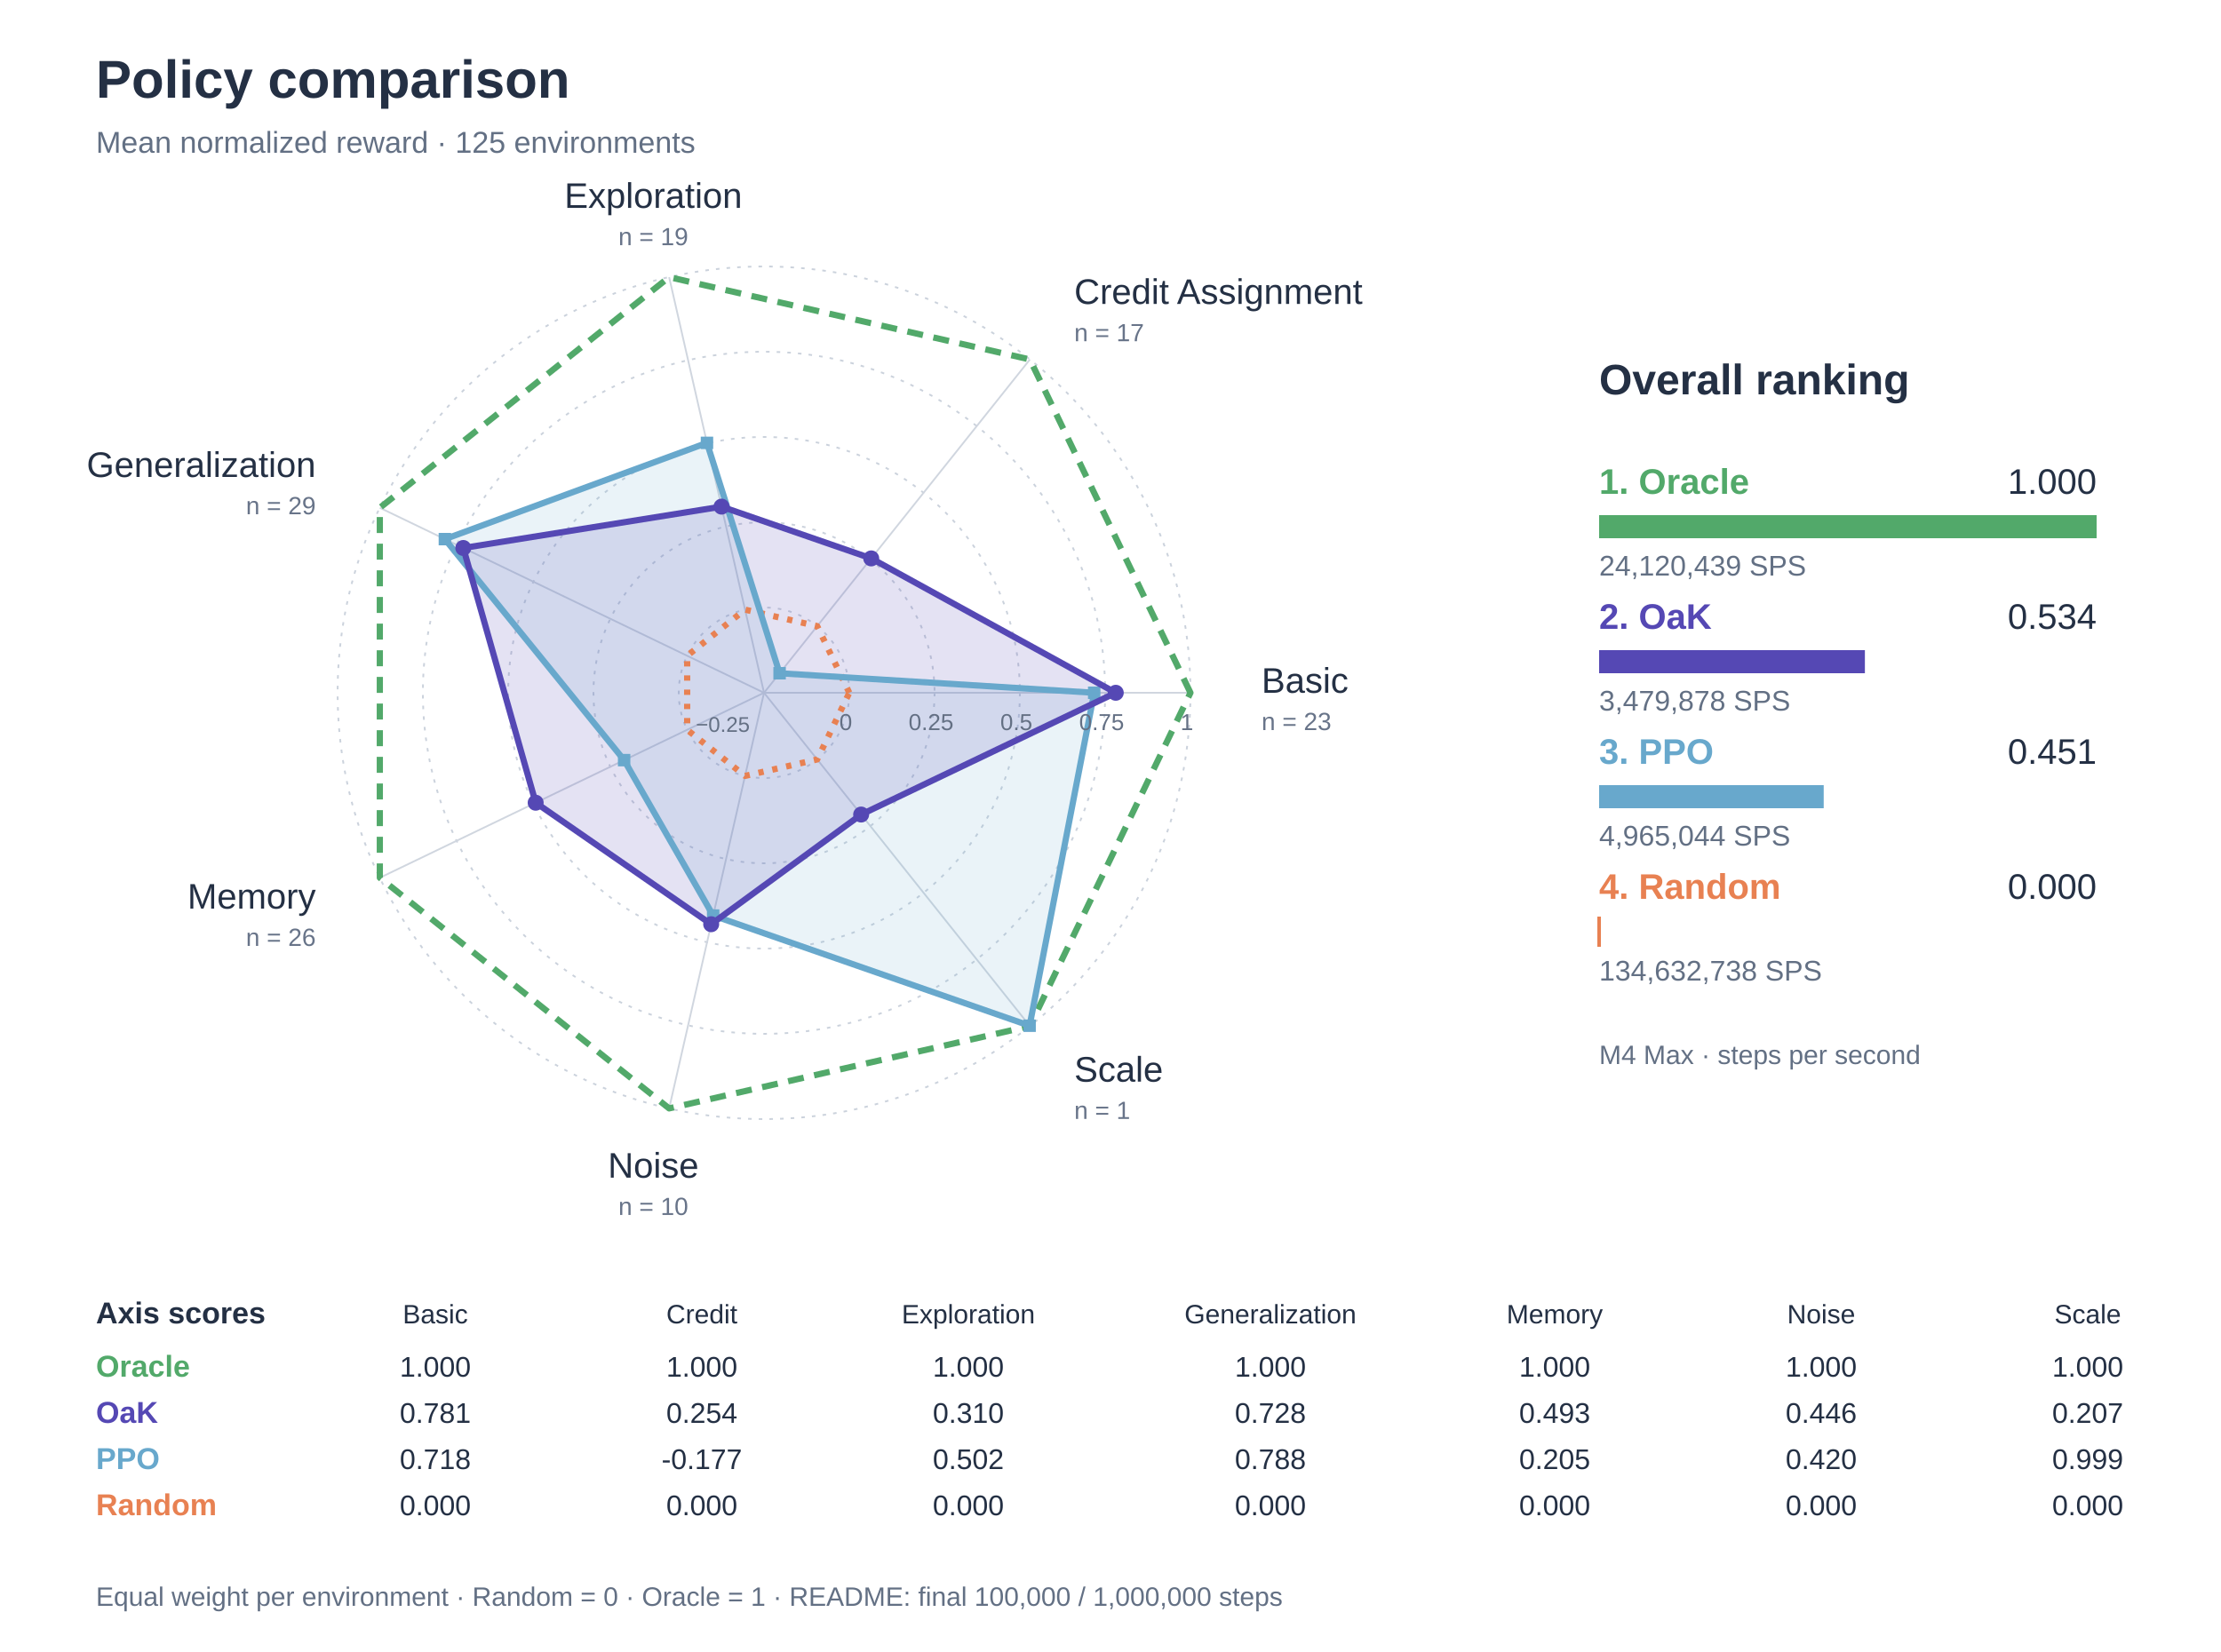
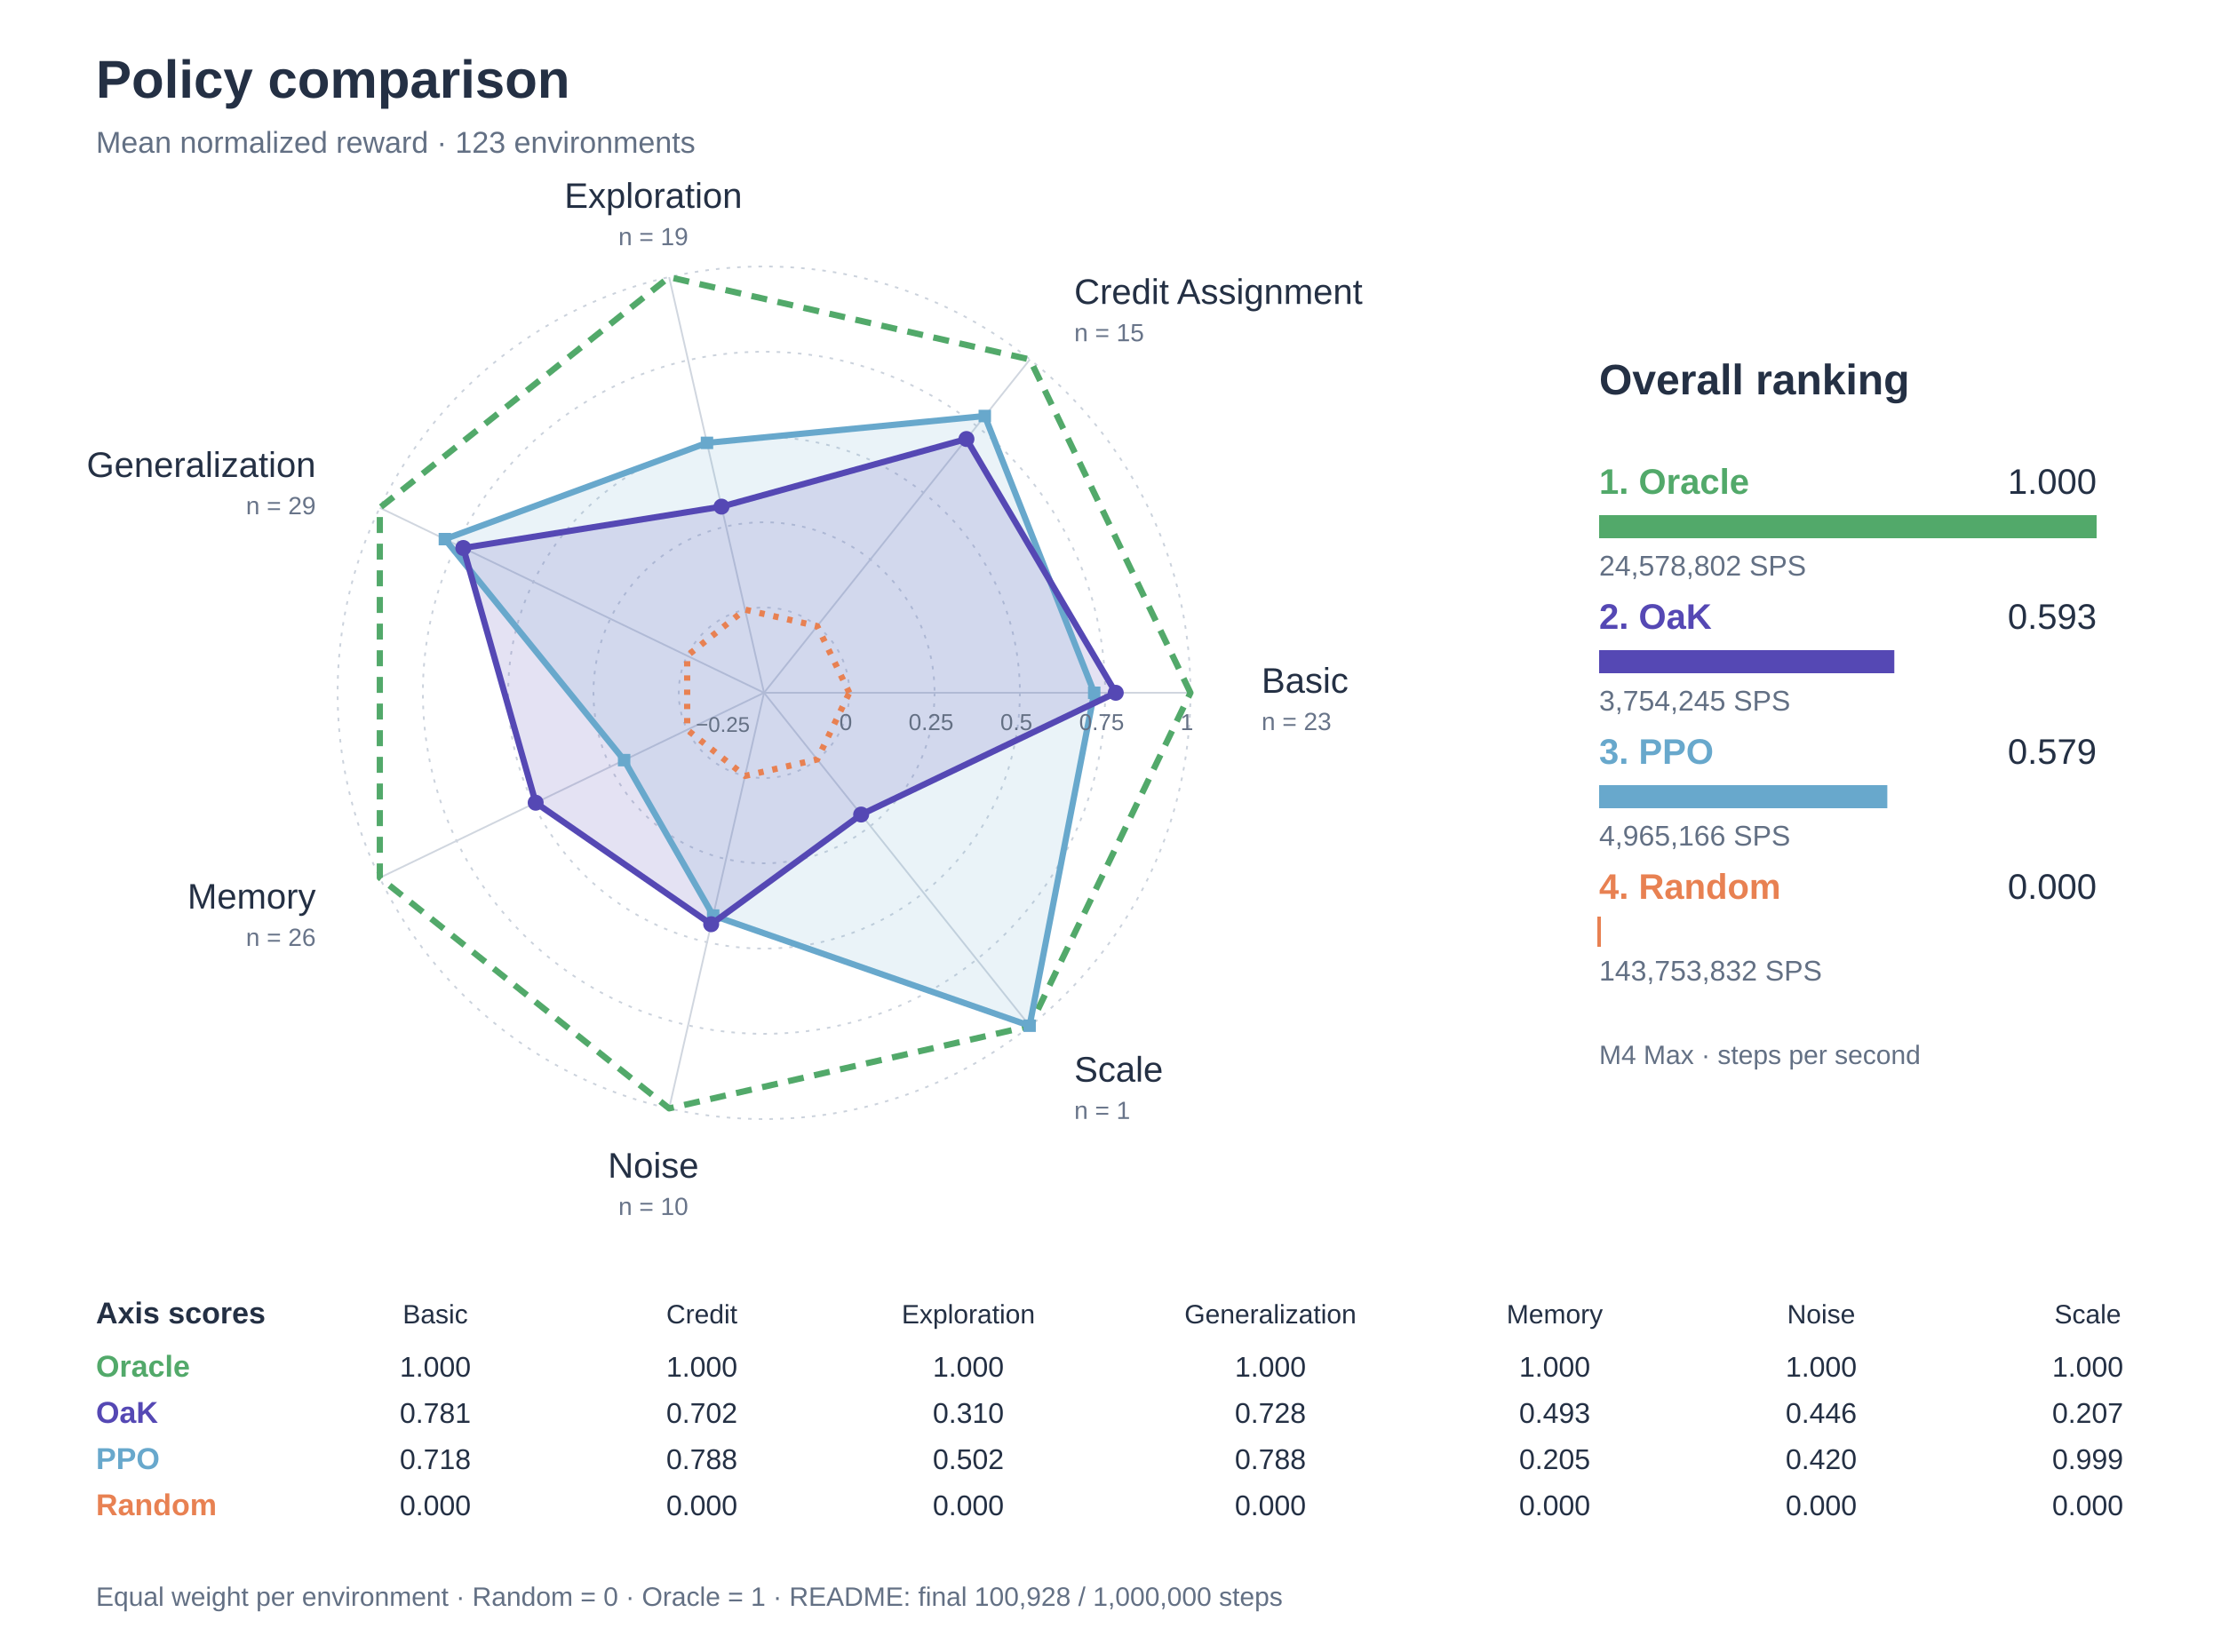
<svg xmlns="http://www.w3.org/2000/svg" width="1250" height="930" viewBox="0 0 1250 930" role="img" aria-labelledby="title desc">
  <rect width="1250" height="930" fill="#ffffff" />
  <g font-family="Arial, Helvetica, sans-serif" fill="#243044">
    <text x="54" y="55" font-size="30" fill="#243044" text-anchor="start" font-weight="600">Policy comparison</text>
-     <text x="54" y="86" font-size="17" fill="#637084" text-anchor="start" font-weight="400">Mean normalized reward · 125 environments</text>
+     <text x="54" y="86" font-size="17" fill="#637084" text-anchor="start" font-weight="400">Mean normalized reward · 123 environments</text>
    <circle cx="430" cy="390" r="48.0" fill="none" stroke="#cbd2dc" stroke-width="1" stroke-dasharray="2 4" />
    <circle cx="430" cy="390" r="96.0" fill="none" stroke="#cbd2dc" stroke-width="1" stroke-dasharray="2 4" />
    <circle cx="430" cy="390" r="144.0" fill="none" stroke="#cbd2dc" stroke-width="1" stroke-dasharray="2 4" />
    <circle cx="430" cy="390" r="192.0" fill="none" stroke="#cbd2dc" stroke-width="1" stroke-dasharray="2 4" />
    <circle cx="430" cy="390" r="240.0" fill="none" stroke="#cbd2dc" stroke-width="1" stroke-dasharray="2 4" />
    <path d="M 430 390 L 670.0 390.0" stroke="#d0d6df" stroke-width="1" />
    <path d="M 430 390 L 579.638 202.36" stroke="#d0d6df" stroke-width="1" />
    <path d="M 430 390 L 376.595 156.017" stroke="#d0d6df" stroke-width="1" />
    <path d="M 430 390 L 213.767 285.868" stroke="#d0d6df" stroke-width="1" />
    <path d="M 430 390 L 213.767 494.132" stroke="#d0d6df" stroke-width="1" />
    <path d="M 430 390 L 376.595 623.983" stroke="#d0d6df" stroke-width="1" />
    <path d="M 430 390 L 579.638 577.64" stroke="#d0d6df" stroke-width="1" />
-     <polygon points="615.83,390.00 438.77,379.01 397.89,249.32 250.38,303.50 351.26,427.92 401.37,515.42 579.47,577.43" fill="#68a8cc" fill-opacity="0.14" stroke="none" />
-     <polygon points="627.96,390.00 490.33,314.35 406.08,285.21 260.75,308.49 301.48,451.89 400.26,520.29 484.67,458.55" fill="#5548b4" fill-opacity="0.16" stroke="none" />
+     <polygon points="615.83,390.00 554.25,234.19 397.89,249.32 250.38,303.50 351.26,427.92 401.37,515.42 579.47,577.43" fill="#68a8cc" fill-opacity="0.14" stroke="none" />
+     <polygon points="627.96,390.00 543.93,247.14 406.08,285.21 260.75,308.49 301.48,451.89 400.26,520.29 484.67,458.55" fill="#5548b4" fill-opacity="0.16" stroke="none" />
    <polygon points="670.00,390.00 579.64,202.36 376.59,156.02 213.77,285.87 213.77,494.13 376.59,623.98 579.64,577.64" fill="none" stroke="#52a96a" stroke-width="3.5" stroke-linejoin="round" stroke-dasharray="9 6" />
    <polygon points="478.00,390.00 459.93,352.47 419.32,343.20 386.75,369.17 386.75,410.83 419.32,436.80 459.93,427.53" fill="none" stroke="#e88152" stroke-width="3.5" stroke-linejoin="round" stroke-dasharray="3 5" />
-     <polygon points="615.83,390.00 438.77,379.01 397.89,249.32 250.38,303.50 351.26,427.92 401.37,515.42 579.47,577.43" fill="none" stroke="#68a8cc" stroke-width="3.5" stroke-linejoin="round" />
+     <polygon points="615.83,390.00 554.25,234.19 397.89,249.32 250.38,303.50 351.26,427.92 401.37,515.42 579.47,577.43" fill="none" stroke="#68a8cc" stroke-width="3.5" stroke-linejoin="round" />
    <rect x="612.326" y="386.5" width="7" height="7" fill="#68a8cc" />
-     <rect x="435.266" y="375.508" width="7" height="7" fill="#68a8cc" />
+     <rect x="550.752" y="230.693" width="7" height="7" fill="#68a8cc" />
    <rect x="394.39" y="245.817" width="7" height="7" fill="#68a8cc" />
    <rect x="246.881" y="300" width="7" height="7" fill="#68a8cc" />
    <rect x="347.764" y="424.417" width="7" height="7" fill="#68a8cc" />
    <rect x="397.875" y="511.916" width="7" height="7" fill="#68a8cc" />
    <rect x="575.973" y="573.934" width="7" height="7" fill="#68a8cc" />
-     <polygon points="627.96,390.00 490.33,314.35 406.08,285.21 260.75,308.49 301.48,451.89 400.26,520.29 484.67,458.55" fill="none" stroke="#5548b4" stroke-width="3.5" stroke-linejoin="round" />
+     <polygon points="627.96,390.00 543.93,247.14 406.08,285.21 260.75,308.49 301.48,451.89 400.26,520.29 484.67,458.55" fill="none" stroke="#5548b4" stroke-width="3.5" stroke-linejoin="round" />
    <circle cx="627.959" cy="390.0" r="4.5" fill="#5548b4" />
-     <circle cx="490.328" cy="314.351" r="4.5" fill="#5548b4" />
+     <circle cx="543.928" cy="247.139" r="4.5" fill="#5548b4" />
    <circle cx="406.081" cy="285.206" r="4.5" fill="#5548b4" />
    <circle cx="260.747" cy="308.492" r="4.5" fill="#5548b4" />
    <circle cx="301.477" cy="451.893" r="4.5" fill="#5548b4" />
    <circle cx="400.262" cy="520.293" r="4.5" fill="#5548b4" />
    <circle cx="484.666" cy="458.549" r="4.5" fill="#5548b4" />
    <text x="476.0" y="411" font-size="13" fill="#647084" text-anchor="middle" font-weight="400">0</text>
    <text x="524.0" y="411" font-size="13" fill="#647084" text-anchor="middle" font-weight="400">0.25</text>
    <text x="572.0" y="411" font-size="13" fill="#647084" text-anchor="middle" font-weight="400">0.5</text>
    <text x="620.0" y="411" font-size="13" fill="#647084" text-anchor="middle" font-weight="400">0.75</text>
    <text x="668.0" y="411" font-size="13" fill="#647084" text-anchor="middle" font-weight="400">1</text>
    <text x="422" y="412" font-size="12" fill="#647084" text-anchor="end" font-weight="400">−0.25</text>
    <text x="710.0" y="390.0" font-size="20" fill="#243044" text-anchor="start" font-weight="400">Basic</text>
    <text x="710.0" y="411.0" font-size="14" fill="#687489" text-anchor="start" font-weight="400">n = 23</text>
    <text x="604.58" y="171.09" font-size="20" fill="#243044" text-anchor="start" font-weight="400">Credit Assignment</text>
-     <text x="604.58" y="192.09" font-size="14" fill="#687489" text-anchor="start" font-weight="400">n = 17</text>
+     <text x="604.58" y="192.09" font-size="14" fill="#687489" text-anchor="start" font-weight="400">n = 15</text>
    <text x="367.69" y="117.02" font-size="20" fill="#243044" text-anchor="middle" font-weight="400">Exploration</text>
    <text x="367.69" y="138.02" font-size="14" fill="#687489" text-anchor="middle" font-weight="400">n = 19</text>
    <text x="177.73" y="268.51" font-size="20" fill="#243044" text-anchor="end" font-weight="400">Generalization</text>
    <text x="177.73" y="289.51" font-size="14" fill="#687489" text-anchor="end" font-weight="400">n = 29</text>
    <text x="177.73" y="511.49" font-size="20" fill="#243044" text-anchor="end" font-weight="400">Memory</text>
    <text x="177.73" y="532.49" font-size="14" fill="#687489" text-anchor="end" font-weight="400">n = 26</text>
    <text x="367.69" y="662.98" font-size="20" fill="#243044" text-anchor="middle" font-weight="400">Noise</text>
    <text x="367.69" y="683.98" font-size="14" fill="#687489" text-anchor="middle" font-weight="400">n = 10</text>
    <text x="604.58" y="608.91" font-size="20" fill="#243044" text-anchor="start" font-weight="400">Scale</text>
    <text x="604.58" y="629.91" font-size="14" fill="#687489" text-anchor="start" font-weight="400">n = 1</text>
    <text x="900" y="222" font-size="24" fill="#243044" text-anchor="start" font-weight="600">Overall ranking</text>
    <text x="900" y="278" font-size="20" fill="#52a96a" text-anchor="start" font-weight="600">1. Oracle</text>
    <text x="1180" y="278" font-size="20" fill="#243044" text-anchor="end" font-weight="400">1.000</text>
    <rect x="900" y="290" width="280.00" height="13" fill="#52a96a" />
-     <text x="900" y="324" font-size="16" fill="#637084" text-anchor="start" font-weight="400">24,120,439 SPS</text>
+     <text x="900" y="324" font-size="16" fill="#637084" text-anchor="start" font-weight="400">24,578,802 SPS</text>
    <text x="900" y="354" font-size="20" fill="#5548b4" text-anchor="start" font-weight="600">2. OaK</text>
-     <text x="1180" y="354" font-size="20" fill="#243044" text-anchor="end" font-weight="400">0.534</text>
-     <rect x="900" y="366" width="149.58" height="13" fill="#5548b4" />
-     <text x="900" y="400" font-size="16" fill="#637084" text-anchor="start" font-weight="400">3,479,878 SPS</text>
+     <text x="1180" y="354" font-size="20" fill="#243044" text-anchor="end" font-weight="400">0.593</text>
+     <rect x="900" y="366" width="166.14" height="13" fill="#5548b4" />
+     <text x="900" y="400" font-size="16" fill="#637084" text-anchor="start" font-weight="400">3,754,245 SPS</text>
    <text x="900" y="430" font-size="20" fill="#68a8cc" text-anchor="start" font-weight="600">3. PPO</text>
-     <text x="1180" y="430" font-size="20" fill="#243044" text-anchor="end" font-weight="400">0.451</text>
-     <rect x="900" y="442" width="126.40" height="13" fill="#68a8cc" />
-     <text x="900" y="476" font-size="16" fill="#637084" text-anchor="start" font-weight="400">4,965,044 SPS</text>
+     <text x="1180" y="430" font-size="20" fill="#243044" text-anchor="end" font-weight="400">0.579</text>
+     <rect x="900" y="442" width="162.20" height="13" fill="#68a8cc" />
+     <text x="900" y="476" font-size="16" fill="#637084" text-anchor="start" font-weight="400">4,965,166 SPS</text>
    <text x="900" y="506" font-size="20" fill="#e88152" text-anchor="start" font-weight="600">4. Random</text>
    <text x="1180" y="506" font-size="20" fill="#243044" text-anchor="end" font-weight="400">0.000</text>
    <path d="M 900 516 v 17" stroke="#e88152" stroke-width="2" />
-     <text x="900" y="552" font-size="16" fill="#637084" text-anchor="start" font-weight="400">134,632,738 SPS</text>
+     <text x="900" y="552" font-size="16" fill="#637084" text-anchor="start" font-weight="400">143,753,832 SPS</text>
    <text x="900" y="599" font-size="15" fill="#637084" text-anchor="start" font-weight="400">M4 Max · steps per second</text>
    <text x="54" y="745" font-size="17" fill="#243044" text-anchor="start" font-weight="600">Axis scores</text>
    <text x="245" y="745" font-size="15" fill="#243044" text-anchor="middle" font-weight="400">Basic</text>
    <text x="395" y="745" font-size="15" fill="#243044" text-anchor="middle" font-weight="400">Credit</text>
    <text x="545" y="745" font-size="15" fill="#243044" text-anchor="middle" font-weight="400">Exploration</text>
    <text x="715" y="745" font-size="15" fill="#243044" text-anchor="middle" font-weight="400">Generalization</text>
    <text x="875" y="745" font-size="15" fill="#243044" text-anchor="middle" font-weight="400">Memory</text>
    <text x="1025" y="745" font-size="15" fill="#243044" text-anchor="middle" font-weight="400">Noise</text>
    <text x="1175" y="745" font-size="15" fill="#243044" text-anchor="middle" font-weight="400">Scale</text>
    <text x="54" y="775" font-size="17" fill="#52a96a" text-anchor="start" font-weight="600">Oracle</text>
    <text x="245" y="775" font-size="16" fill="#243044" text-anchor="middle" font-weight="400">1.000</text>
    <text x="395" y="775" font-size="16" fill="#243044" text-anchor="middle" font-weight="400">1.000</text>
    <text x="545" y="775" font-size="16" fill="#243044" text-anchor="middle" font-weight="400">1.000</text>
    <text x="715" y="775" font-size="16" fill="#243044" text-anchor="middle" font-weight="400">1.000</text>
    <text x="875" y="775" font-size="16" fill="#243044" text-anchor="middle" font-weight="400">1.000</text>
    <text x="1025" y="775" font-size="16" fill="#243044" text-anchor="middle" font-weight="400">1.000</text>
    <text x="1175" y="775" font-size="16" fill="#243044" text-anchor="middle" font-weight="400">1.000</text>
    <text x="54" y="801" font-size="17" fill="#5548b4" text-anchor="start" font-weight="600">OaK</text>
    <text x="245" y="801" font-size="16" fill="#243044" text-anchor="middle" font-weight="400">0.781</text>
-     <text x="395" y="801" font-size="16" fill="#243044" text-anchor="middle" font-weight="400">0.254</text>
+     <text x="395" y="801" font-size="16" fill="#243044" text-anchor="middle" font-weight="400">0.702</text>
    <text x="545" y="801" font-size="16" fill="#243044" text-anchor="middle" font-weight="400">0.310</text>
    <text x="715" y="801" font-size="16" fill="#243044" text-anchor="middle" font-weight="400">0.728</text>
    <text x="875" y="801" font-size="16" fill="#243044" text-anchor="middle" font-weight="400">0.493</text>
    <text x="1025" y="801" font-size="16" fill="#243044" text-anchor="middle" font-weight="400">0.446</text>
    <text x="1175" y="801" font-size="16" fill="#243044" text-anchor="middle" font-weight="400">0.207</text>
    <text x="54" y="827" font-size="17" fill="#68a8cc" text-anchor="start" font-weight="600">PPO</text>
    <text x="245" y="827" font-size="16" fill="#243044" text-anchor="middle" font-weight="400">0.718</text>
-     <text x="395" y="827" font-size="16" fill="#243044" text-anchor="middle" font-weight="400">-0.177</text>
+     <text x="395" y="827" font-size="16" fill="#243044" text-anchor="middle" font-weight="400">0.788</text>
    <text x="545" y="827" font-size="16" fill="#243044" text-anchor="middle" font-weight="400">0.502</text>
    <text x="715" y="827" font-size="16" fill="#243044" text-anchor="middle" font-weight="400">0.788</text>
    <text x="875" y="827" font-size="16" fill="#243044" text-anchor="middle" font-weight="400">0.205</text>
    <text x="1025" y="827" font-size="16" fill="#243044" text-anchor="middle" font-weight="400">0.420</text>
    <text x="1175" y="827" font-size="16" fill="#243044" text-anchor="middle" font-weight="400">0.999</text>
    <text x="54" y="853" font-size="17" fill="#e88152" text-anchor="start" font-weight="600">Random</text>
    <text x="245" y="853" font-size="16" fill="#243044" text-anchor="middle" font-weight="400">0.000</text>
    <text x="395" y="853" font-size="16" fill="#243044" text-anchor="middle" font-weight="400">0.000</text>
    <text x="545" y="853" font-size="16" fill="#243044" text-anchor="middle" font-weight="400">0.000</text>
    <text x="715" y="853" font-size="16" fill="#243044" text-anchor="middle" font-weight="400">0.000</text>
    <text x="875" y="853" font-size="16" fill="#243044" text-anchor="middle" font-weight="400">0.000</text>
    <text x="1025" y="853" font-size="16" fill="#243044" text-anchor="middle" font-weight="400">0.000</text>
    <text x="1175" y="853" font-size="16" fill="#243044" text-anchor="middle" font-weight="400">0.000</text>
-     <text x="54" y="904" font-size="15" fill="#637084" text-anchor="start" font-weight="400">Equal weight per environment · Random = 0 · Oracle = 1 · README: final 100,000 / 1,000,000 steps</text>
+     <text x="54" y="904" font-size="15" fill="#637084" text-anchor="start" font-weight="400">Equal weight per environment · Random = 0 · Oracle = 1 · README: final 100,928 / 1,000,000 steps</text>
  </g>
</svg>
